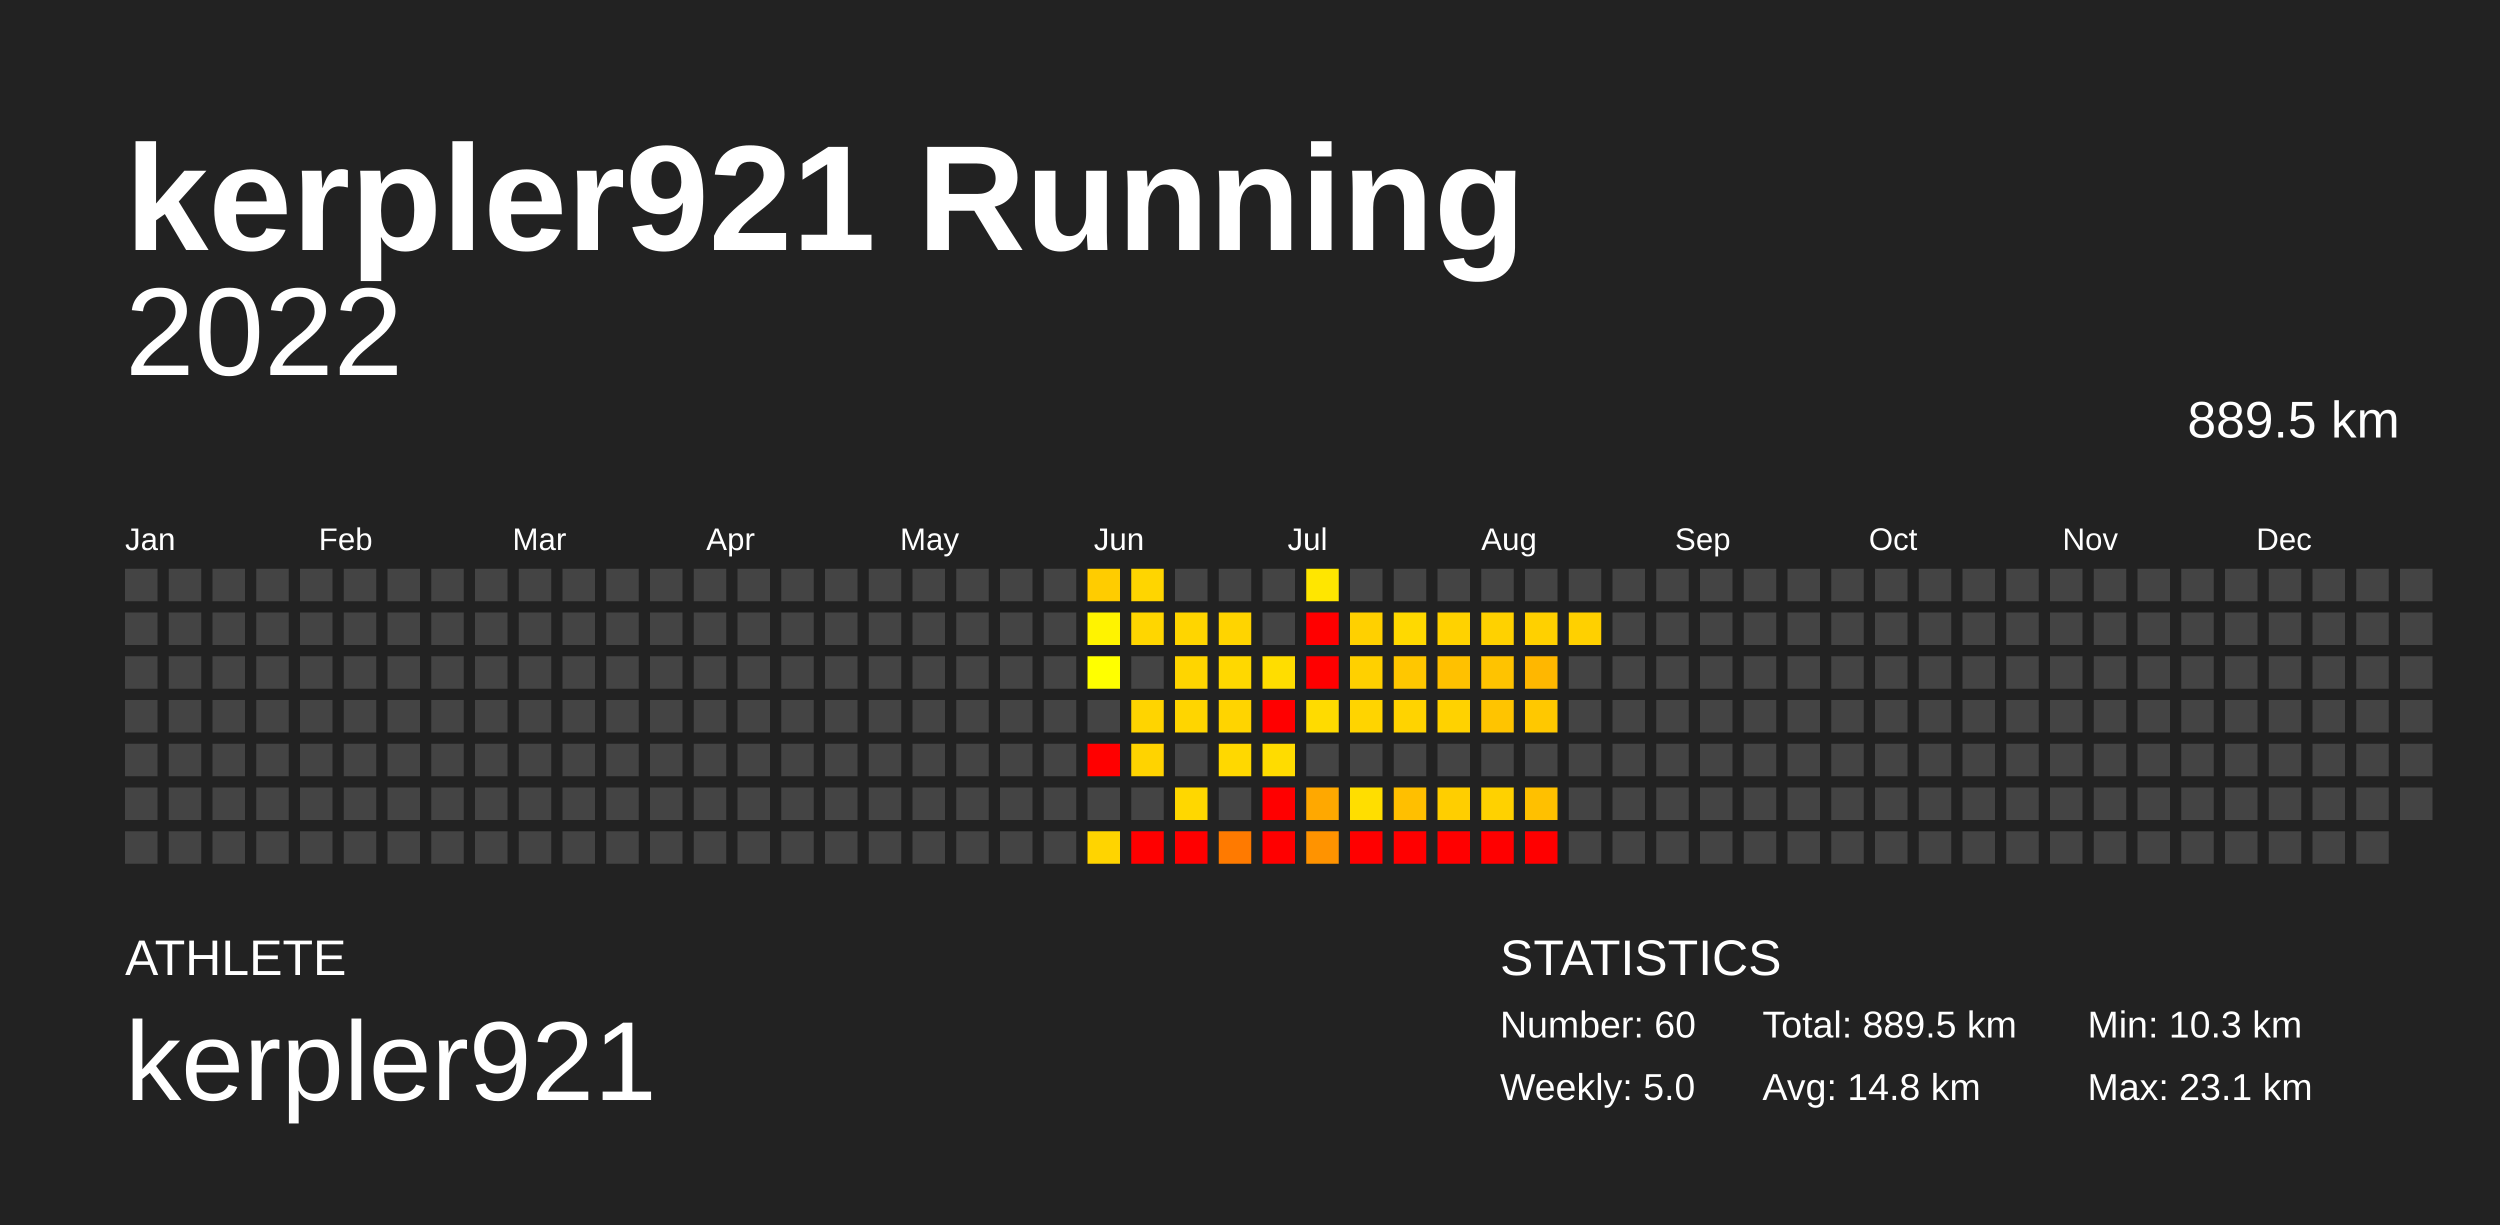
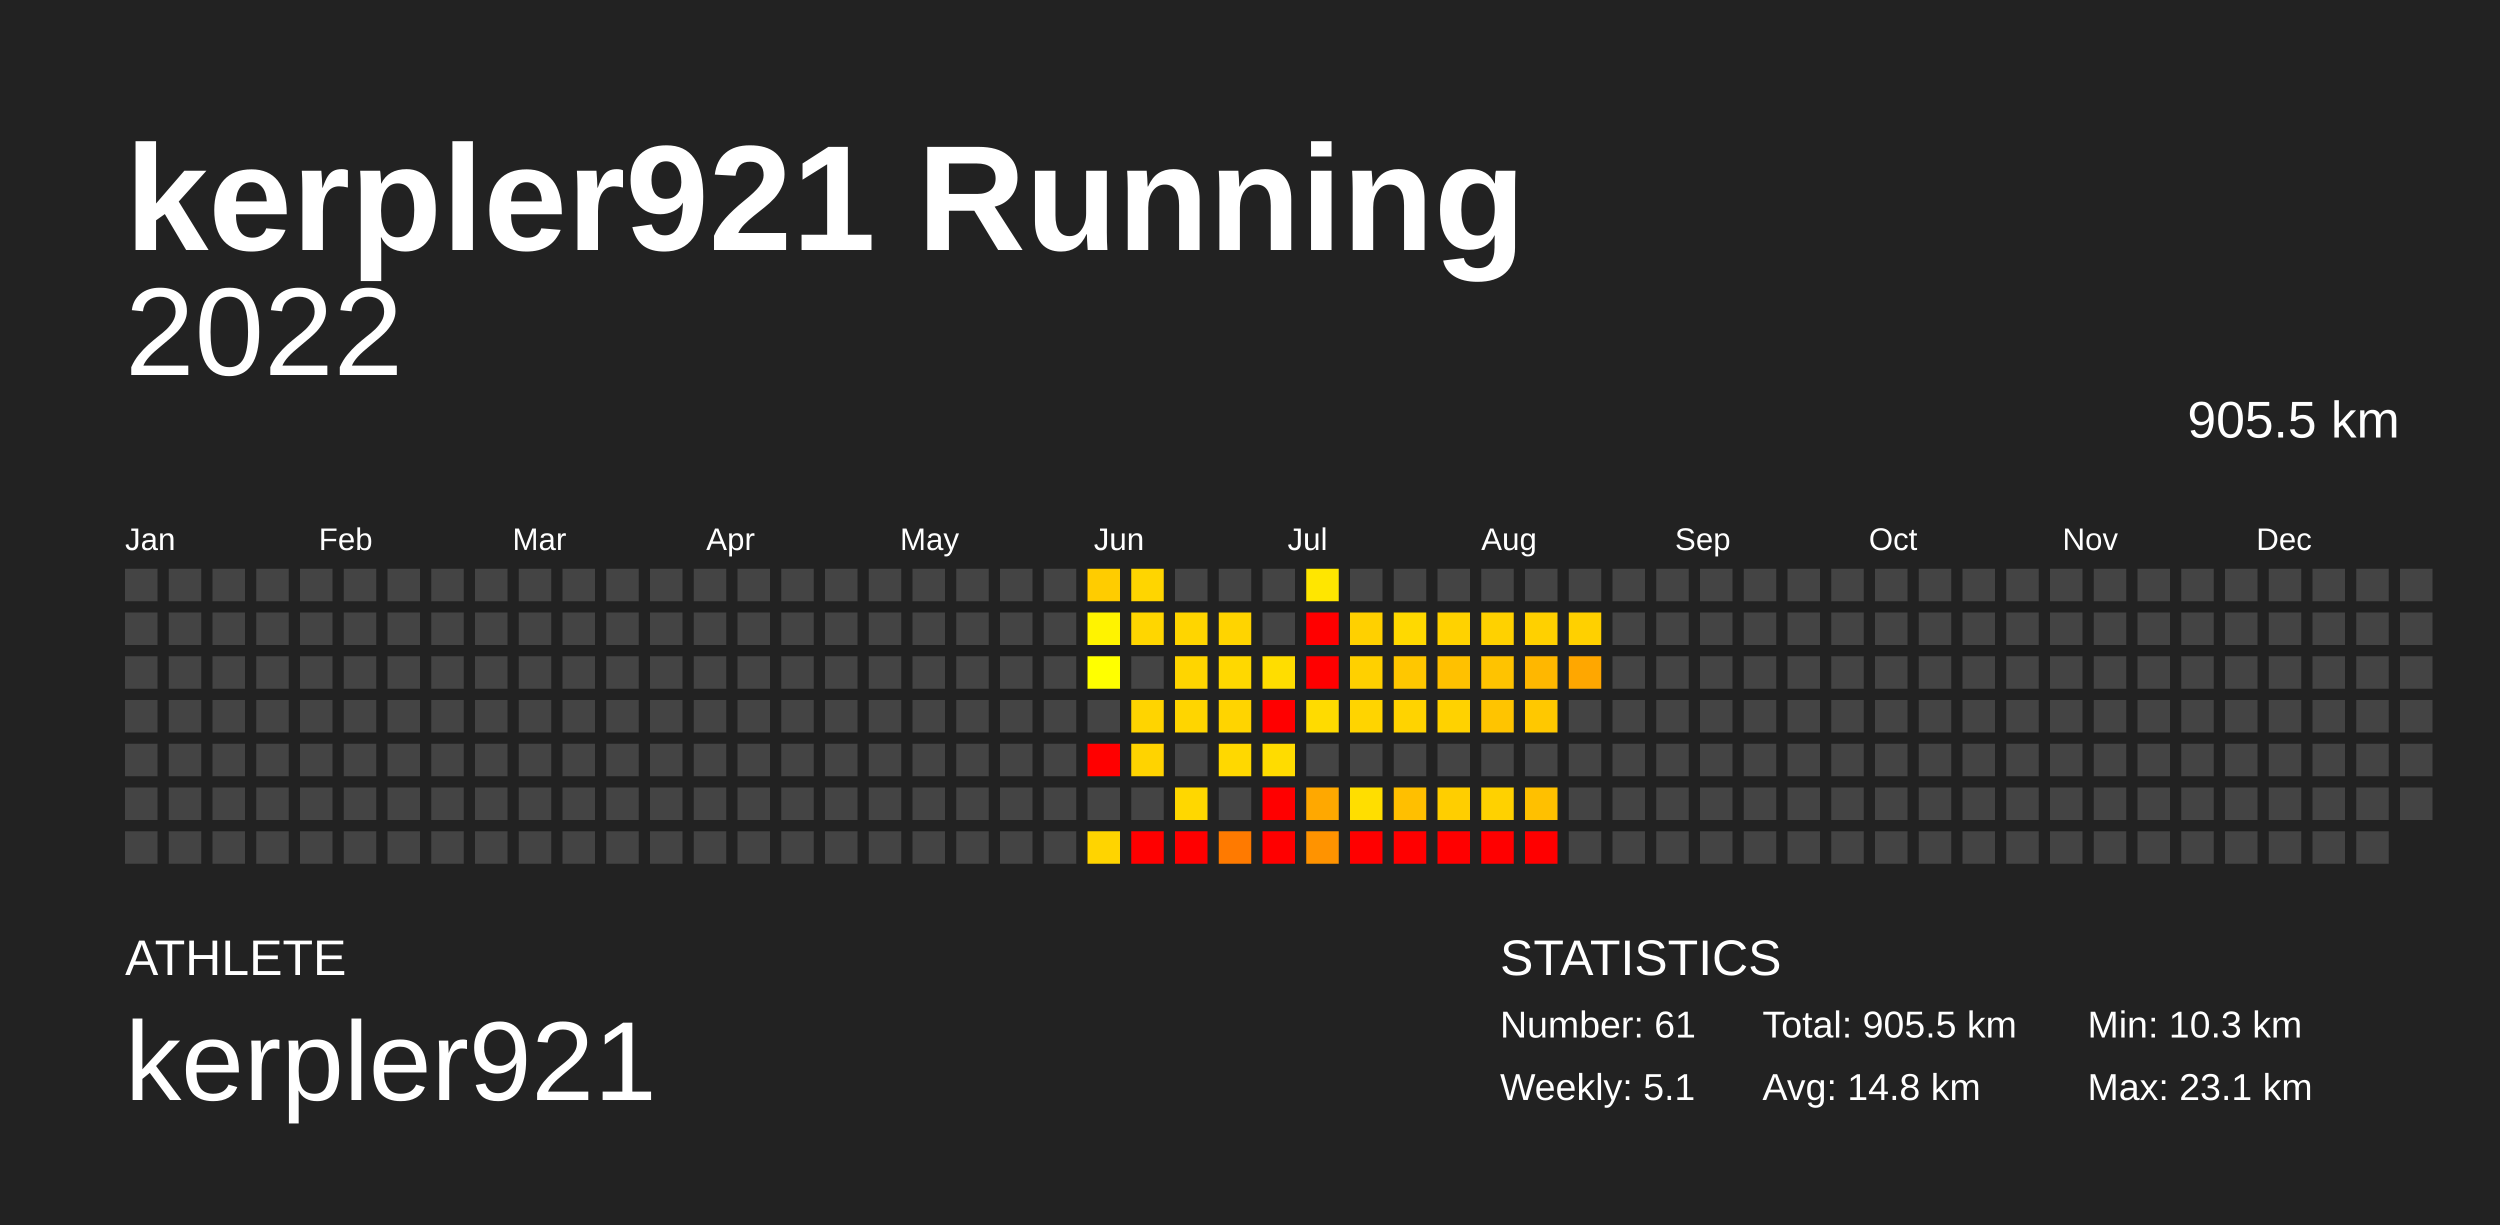
<svg xmlns="http://www.w3.org/2000/svg" baseProfile="full" height="98mm" version="1.1" viewBox="0,0,200,98" width="200mm">
  <defs />
  <rect fill="#222222" height="98" width="200" x="0" y="0" />
  <text fill="#FFFFFF" style="font-size:12px; font-family:Arial; font-weight:bold;" x="10" y="20">kerpler921 Running</text>
  <text fill="#FFFFFF" style="font-size:4px; font-family:Arial" x="10" y="78">ATHLETE</text>
  <text fill="#FFFFFF" style="font-size:9px; font-family:Arial" x="10" y="88">kerpler921</text>
  <text fill="#FFFFFF" style="font-size:4px; font-family:Arial" x="120" y="78">STATISTICS</text>
-   <text fill="#FFFFFF" style="font-size:3px; font-family:Arial" x="120" y="83">Number: 60</text>
-   <text fill="#FFFFFF" style="font-size:3px; font-family:Arial" x="120" y="88">Weekly: 5.0</text>
-   <text fill="#FFFFFF" style="font-size:3px; font-family:Arial" x="141" y="83">Total: 889.5 km</text>
+   <text fill="#FFFFFF" style="font-size:3px; font-family:Arial" x="120" y="83">Number: 61</text>
+   <text fill="#FFFFFF" style="font-size:3px; font-family:Arial" x="120" y="88">Weekly: 5.1</text>
+   <text fill="#FFFFFF" style="font-size:3px; font-family:Arial" x="141" y="83">Total: 905.5 km</text>
  <text fill="#FFFFFF" style="font-size:3px; font-family:Arial" x="141" y="88">Avg: 14.8 km</text>
  <text fill="#FFFFFF" style="font-size:3px; font-family:Arial" x="167" y="83">Min: 10.3 km</text>
  <text fill="#FFFFFF" style="font-size:3px; font-family:Arial" x="167" y="88">Max: 23.1 km</text>
  <text alignment-baseline="hanging" fill="#FFFFFF" style="font-size:10.0px; font-family:Arial;" x="10" y="30">2022</text>
-   <text alignment-baseline="hanging" fill="#FFFFFF" style="font-size:4.125px; font-family:Arial;" x="175" y="35">889.5 km</text>
+   <text alignment-baseline="hanging" fill="#FFFFFF" style="font-size:4.125px; font-family:Arial;" x="175" y="35">905.5 km</text>
  <text fill="#FFFFFF" style="font-size:2.5px; font-family:Arial" x="10.0" y="44">Jan</text>
  <text fill="#FFFFFF" style="font-size:2.5px; font-family:Arial" x="25.5" y="44">Feb</text>
  <text fill="#FFFFFF" style="font-size:2.5px; font-family:Arial" x="41.0" y="44">Mar</text>
  <text fill="#FFFFFF" style="font-size:2.5px; font-family:Arial" x="56.5" y="44">Apr</text>
  <text fill="#FFFFFF" style="font-size:2.5px; font-family:Arial" x="72.0" y="44">May</text>
  <text fill="#FFFFFF" style="font-size:2.5px; font-family:Arial" x="87.5" y="44">Jun</text>
  <text fill="#FFFFFF" style="font-size:2.5px; font-family:Arial" x="103.0" y="44">Jul</text>
  <text fill="#FFFFFF" style="font-size:2.5px; font-family:Arial" x="118.5" y="44">Aug</text>
  <text fill="#FFFFFF" style="font-size:2.5px; font-family:Arial" x="134.0" y="44">Sep</text>
  <text fill="#FFFFFF" style="font-size:2.5px; font-family:Arial" x="149.5" y="44">Oct</text>
  <text fill="#FFFFFF" style="font-size:2.5px; font-family:Arial" x="165.0" y="44">Nov</text>
  <text fill="#FFFFFF" style="font-size:2.5px; font-family:Arial" x="180.5" y="44">Dec</text>
  <rect fill="#444444" height="2.6" width="2.6" x="10.0" y="45.5" />
  <rect fill="#444444" height="2.6" width="2.6" x="10.0" y="49.0" />
  <rect fill="#444444" height="2.6" width="2.6" x="10.0" y="52.5" />
  <rect fill="#444444" height="2.6" width="2.6" x="10.0" y="56.0" />
  <rect fill="#444444" height="2.6" width="2.6" x="10.0" y="59.5" />
  <rect fill="#444444" height="2.6" width="2.6" x="10.0" y="63.0" />
  <rect fill="#444444" height="2.6" width="2.6" x="10.0" y="66.5" />
  <rect fill="#444444" height="2.6" width="2.6" x="13.5" y="45.5" />
  <rect fill="#444444" height="2.6" width="2.6" x="13.5" y="49.0" />
  <rect fill="#444444" height="2.6" width="2.6" x="13.5" y="52.5" />
  <rect fill="#444444" height="2.6" width="2.6" x="13.5" y="56.0" />
  <rect fill="#444444" height="2.6" width="2.6" x="13.5" y="59.5" />
  <rect fill="#444444" height="2.6" width="2.6" x="13.5" y="63.0" />
  <rect fill="#444444" height="2.6" width="2.6" x="13.5" y="66.5" />
  <rect fill="#444444" height="2.6" width="2.6" x="17.0" y="45.5" />
  <rect fill="#444444" height="2.6" width="2.6" x="17.0" y="49.0" />
  <rect fill="#444444" height="2.6" width="2.6" x="17.0" y="52.5" />
  <rect fill="#444444" height="2.6" width="2.6" x="17.0" y="56.0" />
  <rect fill="#444444" height="2.6" width="2.6" x="17.0" y="59.5" />
  <rect fill="#444444" height="2.6" width="2.6" x="17.0" y="63.0" />
  <rect fill="#444444" height="2.6" width="2.6" x="17.0" y="66.5" />
  <rect fill="#444444" height="2.6" width="2.6" x="20.5" y="45.5" />
  <rect fill="#444444" height="2.6" width="2.6" x="20.5" y="49.0" />
  <rect fill="#444444" height="2.6" width="2.6" x="20.5" y="52.5" />
  <rect fill="#444444" height="2.6" width="2.6" x="20.5" y="56.0" />
  <rect fill="#444444" height="2.6" width="2.6" x="20.5" y="59.5" />
  <rect fill="#444444" height="2.6" width="2.6" x="20.5" y="63.0" />
  <rect fill="#444444" height="2.6" width="2.6" x="20.5" y="66.5" />
  <rect fill="#444444" height="2.6" width="2.6" x="24.0" y="45.5" />
  <rect fill="#444444" height="2.6" width="2.6" x="24.0" y="49.0" />
  <rect fill="#444444" height="2.6" width="2.6" x="24.0" y="52.5" />
  <rect fill="#444444" height="2.6" width="2.6" x="24.0" y="56.0" />
  <rect fill="#444444" height="2.6" width="2.6" x="24.0" y="59.5" />
  <rect fill="#444444" height="2.6" width="2.6" x="24.0" y="63.0" />
  <rect fill="#444444" height="2.6" width="2.6" x="24.0" y="66.5" />
  <rect fill="#444444" height="2.6" width="2.6" x="27.5" y="45.5" />
  <rect fill="#444444" height="2.6" width="2.6" x="27.5" y="49.0" />
  <rect fill="#444444" height="2.6" width="2.6" x="27.5" y="52.5" />
  <rect fill="#444444" height="2.6" width="2.6" x="27.5" y="56.0" />
  <rect fill="#444444" height="2.6" width="2.6" x="27.5" y="59.5" />
  <rect fill="#444444" height="2.6" width="2.6" x="27.5" y="63.0" />
  <rect fill="#444444" height="2.6" width="2.6" x="27.5" y="66.5" />
  <rect fill="#444444" height="2.6" width="2.6" x="31.0" y="45.5" />
  <rect fill="#444444" height="2.6" width="2.6" x="31.0" y="49.0" />
  <rect fill="#444444" height="2.6" width="2.6" x="31.0" y="52.5" />
  <rect fill="#444444" height="2.6" width="2.6" x="31.0" y="56.0" />
  <rect fill="#444444" height="2.6" width="2.6" x="31.0" y="59.5" />
  <rect fill="#444444" height="2.6" width="2.6" x="31.0" y="63.0" />
  <rect fill="#444444" height="2.6" width="2.6" x="31.0" y="66.5" />
  <rect fill="#444444" height="2.6" width="2.6" x="34.5" y="45.5" />
  <rect fill="#444444" height="2.6" width="2.6" x="34.5" y="49.0" />
  <rect fill="#444444" height="2.6" width="2.6" x="34.5" y="52.5" />
  <rect fill="#444444" height="2.6" width="2.6" x="34.5" y="56.0" />
  <rect fill="#444444" height="2.6" width="2.6" x="34.5" y="59.5" />
  <rect fill="#444444" height="2.6" width="2.6" x="34.5" y="63.0" />
  <rect fill="#444444" height="2.6" width="2.6" x="34.5" y="66.5" />
  <rect fill="#444444" height="2.6" width="2.6" x="38.0" y="45.5" />
  <rect fill="#444444" height="2.6" width="2.6" x="38.0" y="49.0" />
  <rect fill="#444444" height="2.6" width="2.6" x="38.0" y="52.5" />
  <rect fill="#444444" height="2.6" width="2.6" x="38.0" y="56.0" />
  <rect fill="#444444" height="2.6" width="2.6" x="38.0" y="59.5" />
  <rect fill="#444444" height="2.6" width="2.6" x="38.0" y="63.0" />
  <rect fill="#444444" height="2.6" width="2.6" x="38.0" y="66.5" />
  <rect fill="#444444" height="2.6" width="2.6" x="41.5" y="45.5" />
  <rect fill="#444444" height="2.6" width="2.6" x="41.5" y="49.0" />
  <rect fill="#444444" height="2.6" width="2.6" x="41.5" y="52.5" />
  <rect fill="#444444" height="2.6" width="2.6" x="41.5" y="56.0" />
  <rect fill="#444444" height="2.6" width="2.6" x="41.5" y="59.5" />
  <rect fill="#444444" height="2.6" width="2.6" x="41.5" y="63.0" />
  <rect fill="#444444" height="2.6" width="2.6" x="41.5" y="66.5" />
  <rect fill="#444444" height="2.6" width="2.6" x="45.0" y="45.5" />
  <rect fill="#444444" height="2.6" width="2.6" x="45.0" y="49.0" />
  <rect fill="#444444" height="2.6" width="2.6" x="45.0" y="52.5" />
  <rect fill="#444444" height="2.6" width="2.6" x="45.0" y="56.0" />
  <rect fill="#444444" height="2.6" width="2.6" x="45.0" y="59.5" />
  <rect fill="#444444" height="2.6" width="2.6" x="45.0" y="63.0" />
  <rect fill="#444444" height="2.6" width="2.6" x="45.0" y="66.5" />
  <rect fill="#444444" height="2.6" width="2.6" x="48.5" y="45.5" />
  <rect fill="#444444" height="2.6" width="2.6" x="48.5" y="49.0" />
  <rect fill="#444444" height="2.6" width="2.6" x="48.5" y="52.5" />
  <rect fill="#444444" height="2.6" width="2.6" x="48.5" y="56.0" />
  <rect fill="#444444" height="2.6" width="2.6" x="48.5" y="59.5" />
  <rect fill="#444444" height="2.6" width="2.6" x="48.5" y="63.0" />
  <rect fill="#444444" height="2.6" width="2.6" x="48.5" y="66.5" />
  <rect fill="#444444" height="2.6" width="2.6" x="52.0" y="45.5" />
  <rect fill="#444444" height="2.6" width="2.6" x="52.0" y="49.0" />
  <rect fill="#444444" height="2.6" width="2.6" x="52.0" y="52.5" />
  <rect fill="#444444" height="2.6" width="2.6" x="52.0" y="56.0" />
  <rect fill="#444444" height="2.6" width="2.6" x="52.0" y="59.5" />
  <rect fill="#444444" height="2.6" width="2.6" x="52.0" y="63.0" />
  <rect fill="#444444" height="2.6" width="2.6" x="52.0" y="66.5" />
  <rect fill="#444444" height="2.6" width="2.6" x="55.5" y="45.5" />
  <rect fill="#444444" height="2.6" width="2.6" x="55.5" y="49.0" />
  <rect fill="#444444" height="2.6" width="2.6" x="55.5" y="52.5" />
  <rect fill="#444444" height="2.6" width="2.6" x="55.5" y="56.0" />
  <rect fill="#444444" height="2.6" width="2.6" x="55.5" y="59.5" />
  <rect fill="#444444" height="2.6" width="2.6" x="55.5" y="63.0" />
  <rect fill="#444444" height="2.6" width="2.6" x="55.5" y="66.5" />
  <rect fill="#444444" height="2.6" width="2.6" x="59.0" y="45.5" />
  <rect fill="#444444" height="2.6" width="2.6" x="59.0" y="49.0" />
  <rect fill="#444444" height="2.6" width="2.6" x="59.0" y="52.5" />
  <rect fill="#444444" height="2.6" width="2.6" x="59.0" y="56.0" />
  <rect fill="#444444" height="2.6" width="2.6" x="59.0" y="59.5" />
  <rect fill="#444444" height="2.6" width="2.6" x="59.0" y="63.0" />
  <rect fill="#444444" height="2.6" width="2.6" x="59.0" y="66.5" />
  <rect fill="#444444" height="2.6" width="2.6" x="62.5" y="45.5" />
  <rect fill="#444444" height="2.6" width="2.6" x="62.5" y="49.0" />
  <rect fill="#444444" height="2.6" width="2.6" x="62.5" y="52.5" />
  <rect fill="#444444" height="2.6" width="2.6" x="62.5" y="56.0" />
  <rect fill="#444444" height="2.6" width="2.6" x="62.5" y="59.5" />
  <rect fill="#444444" height="2.6" width="2.6" x="62.5" y="63.0" />
  <rect fill="#444444" height="2.6" width="2.6" x="62.5" y="66.5" />
  <rect fill="#444444" height="2.6" width="2.6" x="66.0" y="45.5" />
  <rect fill="#444444" height="2.6" width="2.6" x="66.0" y="49.0" />
  <rect fill="#444444" height="2.6" width="2.6" x="66.0" y="52.5" />
  <rect fill="#444444" height="2.6" width="2.6" x="66.0" y="56.0" />
  <rect fill="#444444" height="2.6" width="2.6" x="66.0" y="59.5" />
  <rect fill="#444444" height="2.6" width="2.6" x="66.0" y="63.0" />
  <rect fill="#444444" height="2.6" width="2.6" x="66.0" y="66.5" />
  <rect fill="#444444" height="2.6" width="2.6" x="69.5" y="45.5" />
  <rect fill="#444444" height="2.6" width="2.6" x="69.5" y="49.0" />
  <rect fill="#444444" height="2.6" width="2.6" x="69.5" y="52.5" />
  <rect fill="#444444" height="2.6" width="2.6" x="69.5" y="56.0" />
  <rect fill="#444444" height="2.6" width="2.6" x="69.5" y="59.5" />
  <rect fill="#444444" height="2.6" width="2.6" x="69.5" y="63.0" />
  <rect fill="#444444" height="2.6" width="2.6" x="69.5" y="66.5" />
  <rect fill="#444444" height="2.6" width="2.6" x="73.0" y="45.5" />
  <rect fill="#444444" height="2.6" width="2.6" x="73.0" y="49.0" />
  <rect fill="#444444" height="2.6" width="2.6" x="73.0" y="52.5" />
  <rect fill="#444444" height="2.6" width="2.6" x="73.0" y="56.0" />
  <rect fill="#444444" height="2.6" width="2.6" x="73.0" y="59.5" />
  <rect fill="#444444" height="2.6" width="2.6" x="73.0" y="63.0" />
  <rect fill="#444444" height="2.6" width="2.6" x="73.0" y="66.5" />
  <rect fill="#444444" height="2.6" width="2.6" x="76.5" y="45.5" />
  <rect fill="#444444" height="2.6" width="2.6" x="76.5" y="49.0" />
  <rect fill="#444444" height="2.6" width="2.6" x="76.5" y="52.5" />
  <rect fill="#444444" height="2.6" width="2.6" x="76.5" y="56.0" />
  <rect fill="#444444" height="2.6" width="2.6" x="76.5" y="59.5" />
  <rect fill="#444444" height="2.6" width="2.6" x="76.5" y="63.0" />
  <rect fill="#444444" height="2.6" width="2.6" x="76.5" y="66.5" />
  <rect fill="#444444" height="2.6" width="2.6" x="80.0" y="45.5" />
  <rect fill="#444444" height="2.6" width="2.6" x="80.0" y="49.0" />
  <rect fill="#444444" height="2.6" width="2.6" x="80.0" y="52.5" />
  <rect fill="#444444" height="2.6" width="2.6" x="80.0" y="56.0" />
  <rect fill="#444444" height="2.6" width="2.6" x="80.0" y="59.5" />
  <rect fill="#444444" height="2.6" width="2.6" x="80.0" y="63.0" />
  <rect fill="#444444" height="2.6" width="2.6" x="80.0" y="66.5" />
  <rect fill="#444444" height="2.6" width="2.6" x="83.5" y="45.5" />
  <rect fill="#444444" height="2.6" width="2.6" x="83.5" y="49.0" />
  <rect fill="#444444" height="2.6" width="2.6" x="83.5" y="52.5" />
  <rect fill="#444444" height="2.6" width="2.6" x="83.5" y="56.0" />
  <rect fill="#444444" height="2.6" width="2.6" x="83.5" y="59.5" />
  <rect fill="#444444" height="2.6" width="2.6" x="83.5" y="63.0" />
  <rect fill="#444444" height="2.6" width="2.6" x="83.5" y="66.5" />
  <rect fill="#ffcc00" height="2.6" width="2.6" x="87.0" y="45.5" />
  <rect fill="#fff300" height="2.6" width="2.6" x="87.0" y="49.0" />
  <rect fill="#ffff00" height="2.6" width="2.6" x="87.0" y="52.5" />
  <rect fill="#444444" height="2.6" width="2.6" x="87.0" y="56.0" />
  <rect fill="red" height="2.6" width="2.6" x="87.0" y="59.5" />
  <rect fill="#444444" height="2.6" width="2.6" x="87.0" y="63.0" />
  <rect fill="#ffd400" height="2.6" width="2.6" x="87.0" y="66.5" />
  <rect fill="#ffd500" height="2.6" width="2.6" x="90.5" y="45.5" />
  <rect fill="#ffd600" height="2.6" width="2.6" x="90.5" y="49.0" />
  <rect fill="#444444" height="2.6" width="2.6" x="90.5" y="52.5" />
  <rect fill="#ffd400" height="2.6" width="2.6" x="90.5" y="56.0" />
  <rect fill="#ffd300" height="2.6" width="2.6" x="90.5" y="59.5" />
  <rect fill="#444444" height="2.6" width="2.6" x="90.5" y="63.0" />
  <rect fill="red" height="2.6" width="2.6" x="90.5" y="66.5" />
  <rect fill="#444444" height="2.6" width="2.6" x="94.0" y="45.5" />
  <rect fill="#ffd500" height="2.6" width="2.6" x="94.0" y="49.0" />
  <rect fill="#ffd500" height="2.6" width="2.6" x="94.0" y="52.5" />
  <rect fill="#ffd500" height="2.6" width="2.6" x="94.0" y="56.0" />
  <rect fill="#444444" height="2.6" width="2.6" x="94.0" y="59.5" />
  <rect fill="#ffd700" height="2.6" width="2.6" x="94.0" y="63.0" />
  <rect fill="red" height="2.6" width="2.6" x="94.0" y="66.5" />
  <rect fill="#444444" height="2.6" width="2.6" x="97.5" y="45.5" />
  <rect fill="#ffd400" height="2.6" width="2.6" x="97.5" y="49.0" />
  <rect fill="#ffd800" height="2.6" width="2.6" x="97.5" y="52.5" />
  <rect fill="#ffd400" height="2.6" width="2.6" x="97.5" y="56.0" />
  <rect fill="#ffd800" height="2.6" width="2.6" x="97.5" y="59.5" />
  <rect fill="#444444" height="2.6" width="2.6" x="97.5" y="63.0" />
  <rect fill="#ff7a00" height="2.6" width="2.6" x="97.5" y="66.5" />
  <rect fill="#444444" height="2.6" width="2.6" x="101.0" y="45.5" />
  <rect fill="#444444" height="2.6" width="2.6" x="101.0" y="49.0" />
  <rect fill="#ffdd00" height="2.6" width="2.6" x="101.0" y="52.5" />
  <rect fill="red" height="2.6" width="2.6" x="101.0" y="56.0" />
  <rect fill="#ffdc00" height="2.6" width="2.6" x="101.0" y="59.5" />
  <rect fill="red" height="2.6" width="2.6" x="101.0" y="63.0" />
  <rect fill="red" height="2.6" width="2.6" x="101.0" y="66.5" />
  <rect fill="#ffe600" height="2.6" width="2.6" x="104.5" y="45.5" />
  <rect fill="red" height="2.6" width="2.6" x="104.5" y="49.0" />
  <rect fill="red" height="2.6" width="2.6" x="104.5" y="52.5" />
  <rect fill="#ffdb00" height="2.6" width="2.6" x="104.5" y="56.0" />
  <rect fill="#444444" height="2.6" width="2.6" x="104.5" y="59.5" />
  <rect fill="#ffa800" height="2.6" width="2.6" x="104.5" y="63.0" />
  <rect fill="#ff9300" height="2.6" width="2.6" x="104.5" y="66.5" />
  <rect fill="#444444" height="2.6" width="2.6" x="108.0" y="45.5" />
  <rect fill="#ffd000" height="2.6" width="2.6" x="108.0" y="49.0" />
  <rect fill="#ffd000" height="2.6" width="2.6" x="108.0" y="52.5" />
  <rect fill="#ffd400" height="2.6" width="2.6" x="108.0" y="56.0" />
  <rect fill="#444444" height="2.6" width="2.6" x="108.0" y="59.5" />
  <rect fill="#ffde00" height="2.6" width="2.6" x="108.0" y="63.0" />
  <rect fill="red" height="2.6" width="2.6" x="108.0" y="66.5" />
  <rect fill="#444444" height="2.6" width="2.6" x="111.5" y="45.5" />
  <rect fill="#ffd900" height="2.6" width="2.6" x="111.5" y="49.0" />
  <rect fill="#ffc700" height="2.6" width="2.6" x="111.5" y="52.5" />
  <rect fill="#ffd300" height="2.6" width="2.6" x="111.5" y="56.0" />
  <rect fill="#444444" height="2.6" width="2.6" x="111.5" y="59.5" />
  <rect fill="#ffbf00" height="2.6" width="2.6" x="111.5" y="63.0" />
  <rect fill="red" height="2.6" width="2.6" x="111.5" y="66.5" />
  <rect fill="#444444" height="2.6" width="2.6" x="115.0" y="45.5" />
  <rect fill="#ffd200" height="2.6" width="2.6" x="115.0" y="49.0" />
  <rect fill="#ffc100" height="2.6" width="2.6" x="115.0" y="52.5" />
  <rect fill="#ffd200" height="2.6" width="2.6" x="115.0" y="56.0" />
  <rect fill="#444444" height="2.6" width="2.6" x="115.0" y="59.5" />
  <rect fill="#ffce00" height="2.6" width="2.6" x="115.0" y="63.0" />
  <rect fill="red" height="2.6" width="2.6" x="115.0" y="66.5" />
  <rect fill="#444444" height="2.6" width="2.6" x="118.5" y="45.5" />
  <rect fill="#ffd100" height="2.6" width="2.6" x="118.5" y="49.0" />
  <rect fill="#ffc300" height="2.6" width="2.6" x="118.5" y="52.5" />
  <rect fill="#ffc400" height="2.6" width="2.6" x="118.5" y="56.0" />
  <rect fill="#444444" height="2.6" width="2.6" x="118.5" y="59.5" />
  <rect fill="#ffd100" height="2.6" width="2.6" x="118.5" y="63.0" />
  <rect fill="red" height="2.6" width="2.6" x="118.5" y="66.5" />
  <rect fill="#444444" height="2.6" width="2.6" x="122.0" y="45.5" />
  <rect fill="#ffd000" height="2.6" width="2.6" x="122.0" y="49.0" />
  <rect fill="#ffb700" height="2.6" width="2.6" x="122.0" y="52.5" />
  <rect fill="#ffc800" height="2.6" width="2.6" x="122.0" y="56.0" />
  <rect fill="#444444" height="2.6" width="2.6" x="122.0" y="59.5" />
  <rect fill="#ffc000" height="2.6" width="2.6" x="122.0" y="63.0" />
  <rect fill="red" height="2.6" width="2.6" x="122.0" y="66.5" />
  <rect fill="#444444" height="2.6" width="2.6" x="125.5" y="45.5" />
  <rect fill="#ffd000" height="2.6" width="2.6" x="125.5" y="49.0" />
-   <rect fill="#444444" height="2.6" width="2.6" x="125.5" y="52.5" />
+   <rect fill="#ffa700" height="2.6" width="2.6" x="125.5" y="52.5" />
  <rect fill="#444444" height="2.6" width="2.6" x="125.5" y="56.0" />
  <rect fill="#444444" height="2.6" width="2.6" x="125.5" y="59.5" />
  <rect fill="#444444" height="2.6" width="2.6" x="125.5" y="63.0" />
  <rect fill="#444444" height="2.6" width="2.6" x="125.5" y="66.5" />
  <rect fill="#444444" height="2.6" width="2.6" x="129.0" y="45.5" />
  <rect fill="#444444" height="2.6" width="2.6" x="129.0" y="49.0" />
  <rect fill="#444444" height="2.6" width="2.6" x="129.0" y="52.5" />
  <rect fill="#444444" height="2.6" width="2.6" x="129.0" y="56.0" />
  <rect fill="#444444" height="2.6" width="2.6" x="129.0" y="59.5" />
  <rect fill="#444444" height="2.6" width="2.6" x="129.0" y="63.0" />
  <rect fill="#444444" height="2.6" width="2.6" x="129.0" y="66.5" />
  <rect fill="#444444" height="2.6" width="2.6" x="132.5" y="45.5" />
  <rect fill="#444444" height="2.6" width="2.6" x="132.5" y="49.0" />
  <rect fill="#444444" height="2.6" width="2.6" x="132.5" y="52.5" />
  <rect fill="#444444" height="2.6" width="2.6" x="132.5" y="56.0" />
  <rect fill="#444444" height="2.6" width="2.6" x="132.5" y="59.5" />
  <rect fill="#444444" height="2.6" width="2.6" x="132.5" y="63.0" />
  <rect fill="#444444" height="2.6" width="2.6" x="132.5" y="66.5" />
  <rect fill="#444444" height="2.6" width="2.6" x="136.0" y="45.5" />
  <rect fill="#444444" height="2.6" width="2.6" x="136.0" y="49.0" />
  <rect fill="#444444" height="2.6" width="2.6" x="136.0" y="52.5" />
  <rect fill="#444444" height="2.6" width="2.6" x="136.0" y="56.0" />
  <rect fill="#444444" height="2.6" width="2.6" x="136.0" y="59.5" />
  <rect fill="#444444" height="2.6" width="2.6" x="136.0" y="63.0" />
  <rect fill="#444444" height="2.6" width="2.6" x="136.0" y="66.5" />
  <rect fill="#444444" height="2.6" width="2.6" x="139.5" y="45.5" />
  <rect fill="#444444" height="2.6" width="2.6" x="139.5" y="49.0" />
  <rect fill="#444444" height="2.6" width="2.6" x="139.5" y="52.5" />
  <rect fill="#444444" height="2.6" width="2.6" x="139.5" y="56.0" />
  <rect fill="#444444" height="2.6" width="2.6" x="139.5" y="59.5" />
  <rect fill="#444444" height="2.6" width="2.6" x="139.5" y="63.0" />
  <rect fill="#444444" height="2.6" width="2.6" x="139.5" y="66.5" />
  <rect fill="#444444" height="2.6" width="2.6" x="143.0" y="45.5" />
  <rect fill="#444444" height="2.6" width="2.6" x="143.0" y="49.0" />
  <rect fill="#444444" height="2.6" width="2.6" x="143.0" y="52.5" />
  <rect fill="#444444" height="2.6" width="2.6" x="143.0" y="56.0" />
  <rect fill="#444444" height="2.6" width="2.6" x="143.0" y="59.5" />
  <rect fill="#444444" height="2.6" width="2.6" x="143.0" y="63.0" />
  <rect fill="#444444" height="2.6" width="2.6" x="143.0" y="66.5" />
  <rect fill="#444444" height="2.6" width="2.6" x="146.5" y="45.5" />
  <rect fill="#444444" height="2.6" width="2.6" x="146.5" y="49.0" />
  <rect fill="#444444" height="2.6" width="2.6" x="146.5" y="52.5" />
  <rect fill="#444444" height="2.6" width="2.6" x="146.5" y="56.0" />
  <rect fill="#444444" height="2.6" width="2.6" x="146.5" y="59.5" />
  <rect fill="#444444" height="2.6" width="2.6" x="146.5" y="63.0" />
  <rect fill="#444444" height="2.6" width="2.6" x="146.5" y="66.5" />
  <rect fill="#444444" height="2.6" width="2.6" x="150.0" y="45.5" />
  <rect fill="#444444" height="2.6" width="2.6" x="150.0" y="49.0" />
  <rect fill="#444444" height="2.6" width="2.6" x="150.0" y="52.5" />
  <rect fill="#444444" height="2.6" width="2.6" x="150.0" y="56.0" />
  <rect fill="#444444" height="2.6" width="2.6" x="150.0" y="59.5" />
  <rect fill="#444444" height="2.6" width="2.6" x="150.0" y="63.0" />
  <rect fill="#444444" height="2.6" width="2.6" x="150.0" y="66.5" />
  <rect fill="#444444" height="2.6" width="2.6" x="153.5" y="45.5" />
  <rect fill="#444444" height="2.6" width="2.6" x="153.5" y="49.0" />
  <rect fill="#444444" height="2.6" width="2.6" x="153.5" y="52.5" />
  <rect fill="#444444" height="2.6" width="2.6" x="153.5" y="56.0" />
  <rect fill="#444444" height="2.6" width="2.6" x="153.5" y="59.5" />
  <rect fill="#444444" height="2.6" width="2.6" x="153.5" y="63.0" />
  <rect fill="#444444" height="2.6" width="2.6" x="153.5" y="66.5" />
  <rect fill="#444444" height="2.6" width="2.6" x="157.0" y="45.5" />
  <rect fill="#444444" height="2.6" width="2.6" x="157.0" y="49.0" />
  <rect fill="#444444" height="2.6" width="2.6" x="157.0" y="52.5" />
  <rect fill="#444444" height="2.6" width="2.6" x="157.0" y="56.0" />
  <rect fill="#444444" height="2.6" width="2.6" x="157.0" y="59.5" />
  <rect fill="#444444" height="2.6" width="2.6" x="157.0" y="63.0" />
  <rect fill="#444444" height="2.6" width="2.6" x="157.0" y="66.5" />
  <rect fill="#444444" height="2.6" width="2.6" x="160.5" y="45.5" />
  <rect fill="#444444" height="2.6" width="2.6" x="160.5" y="49.0" />
  <rect fill="#444444" height="2.6" width="2.6" x="160.5" y="52.5" />
  <rect fill="#444444" height="2.6" width="2.6" x="160.5" y="56.0" />
  <rect fill="#444444" height="2.6" width="2.6" x="160.5" y="59.5" />
  <rect fill="#444444" height="2.6" width="2.6" x="160.5" y="63.0" />
  <rect fill="#444444" height="2.6" width="2.6" x="160.5" y="66.5" />
  <rect fill="#444444" height="2.6" width="2.6" x="164.0" y="45.5" />
  <rect fill="#444444" height="2.6" width="2.6" x="164.0" y="49.0" />
  <rect fill="#444444" height="2.6" width="2.6" x="164.0" y="52.5" />
  <rect fill="#444444" height="2.6" width="2.6" x="164.0" y="56.0" />
  <rect fill="#444444" height="2.6" width="2.6" x="164.0" y="59.5" />
  <rect fill="#444444" height="2.6" width="2.6" x="164.0" y="63.0" />
  <rect fill="#444444" height="2.6" width="2.6" x="164.0" y="66.5" />
  <rect fill="#444444" height="2.6" width="2.6" x="167.5" y="45.5" />
  <rect fill="#444444" height="2.6" width="2.6" x="167.5" y="49.0" />
  <rect fill="#444444" height="2.6" width="2.6" x="167.5" y="52.5" />
  <rect fill="#444444" height="2.6" width="2.6" x="167.5" y="56.0" />
  <rect fill="#444444" height="2.6" width="2.6" x="167.5" y="59.5" />
  <rect fill="#444444" height="2.6" width="2.6" x="167.5" y="63.0" />
  <rect fill="#444444" height="2.6" width="2.6" x="167.5" y="66.5" />
  <rect fill="#444444" height="2.6" width="2.6" x="171.0" y="45.5" />
  <rect fill="#444444" height="2.6" width="2.6" x="171.0" y="49.0" />
  <rect fill="#444444" height="2.6" width="2.6" x="171.0" y="52.5" />
  <rect fill="#444444" height="2.6" width="2.6" x="171.0" y="56.0" />
  <rect fill="#444444" height="2.6" width="2.6" x="171.0" y="59.5" />
  <rect fill="#444444" height="2.6" width="2.6" x="171.0" y="63.0" />
  <rect fill="#444444" height="2.6" width="2.6" x="171.0" y="66.5" />
  <rect fill="#444444" height="2.6" width="2.6" x="174.5" y="45.5" />
  <rect fill="#444444" height="2.6" width="2.6" x="174.5" y="49.0" />
  <rect fill="#444444" height="2.6" width="2.6" x="174.5" y="52.5" />
  <rect fill="#444444" height="2.6" width="2.6" x="174.5" y="56.0" />
  <rect fill="#444444" height="2.6" width="2.6" x="174.5" y="59.5" />
  <rect fill="#444444" height="2.6" width="2.6" x="174.5" y="63.0" />
  <rect fill="#444444" height="2.6" width="2.6" x="174.5" y="66.5" />
  <rect fill="#444444" height="2.6" width="2.6" x="178.0" y="45.5" />
  <rect fill="#444444" height="2.6" width="2.6" x="178.0" y="49.0" />
  <rect fill="#444444" height="2.6" width="2.6" x="178.0" y="52.5" />
  <rect fill="#444444" height="2.6" width="2.6" x="178.0" y="56.0" />
  <rect fill="#444444" height="2.6" width="2.6" x="178.0" y="59.5" />
  <rect fill="#444444" height="2.6" width="2.6" x="178.0" y="63.0" />
  <rect fill="#444444" height="2.6" width="2.6" x="178.0" y="66.5" />
  <rect fill="#444444" height="2.6" width="2.6" x="181.5" y="45.5" />
  <rect fill="#444444" height="2.6" width="2.6" x="181.5" y="49.0" />
  <rect fill="#444444" height="2.6" width="2.6" x="181.5" y="52.5" />
  <rect fill="#444444" height="2.6" width="2.6" x="181.5" y="56.0" />
  <rect fill="#444444" height="2.6" width="2.6" x="181.5" y="59.5" />
  <rect fill="#444444" height="2.6" width="2.6" x="181.5" y="63.0" />
  <rect fill="#444444" height="2.6" width="2.6" x="181.5" y="66.5" />
  <rect fill="#444444" height="2.6" width="2.6" x="185.0" y="45.5" />
  <rect fill="#444444" height="2.6" width="2.6" x="185.0" y="49.0" />
  <rect fill="#444444" height="2.6" width="2.6" x="185.0" y="52.5" />
  <rect fill="#444444" height="2.6" width="2.6" x="185.0" y="56.0" />
  <rect fill="#444444" height="2.6" width="2.6" x="185.0" y="59.5" />
  <rect fill="#444444" height="2.6" width="2.6" x="185.0" y="63.0" />
  <rect fill="#444444" height="2.6" width="2.6" x="185.0" y="66.5" />
  <rect fill="#444444" height="2.6" width="2.6" x="188.5" y="45.5" />
  <rect fill="#444444" height="2.6" width="2.6" x="188.5" y="49.0" />
  <rect fill="#444444" height="2.6" width="2.6" x="188.5" y="52.5" />
  <rect fill="#444444" height="2.6" width="2.6" x="188.5" y="56.0" />
  <rect fill="#444444" height="2.6" width="2.6" x="188.5" y="59.5" />
  <rect fill="#444444" height="2.6" width="2.6" x="188.5" y="63.0" />
  <rect fill="#444444" height="2.6" width="2.6" x="188.5" y="66.5" />
  <rect fill="#444444" height="2.6" width="2.6" x="192.0" y="45.5" />
  <rect fill="#444444" height="2.6" width="2.6" x="192.0" y="49.0" />
  <rect fill="#444444" height="2.6" width="2.6" x="192.0" y="52.5" />
  <rect fill="#444444" height="2.6" width="2.6" x="192.0" y="56.0" />
  <rect fill="#444444" height="2.6" width="2.6" x="192.0" y="59.5" />
  <rect fill="#444444" height="2.6" width="2.6" x="192.0" y="63.0" />
</svg>
